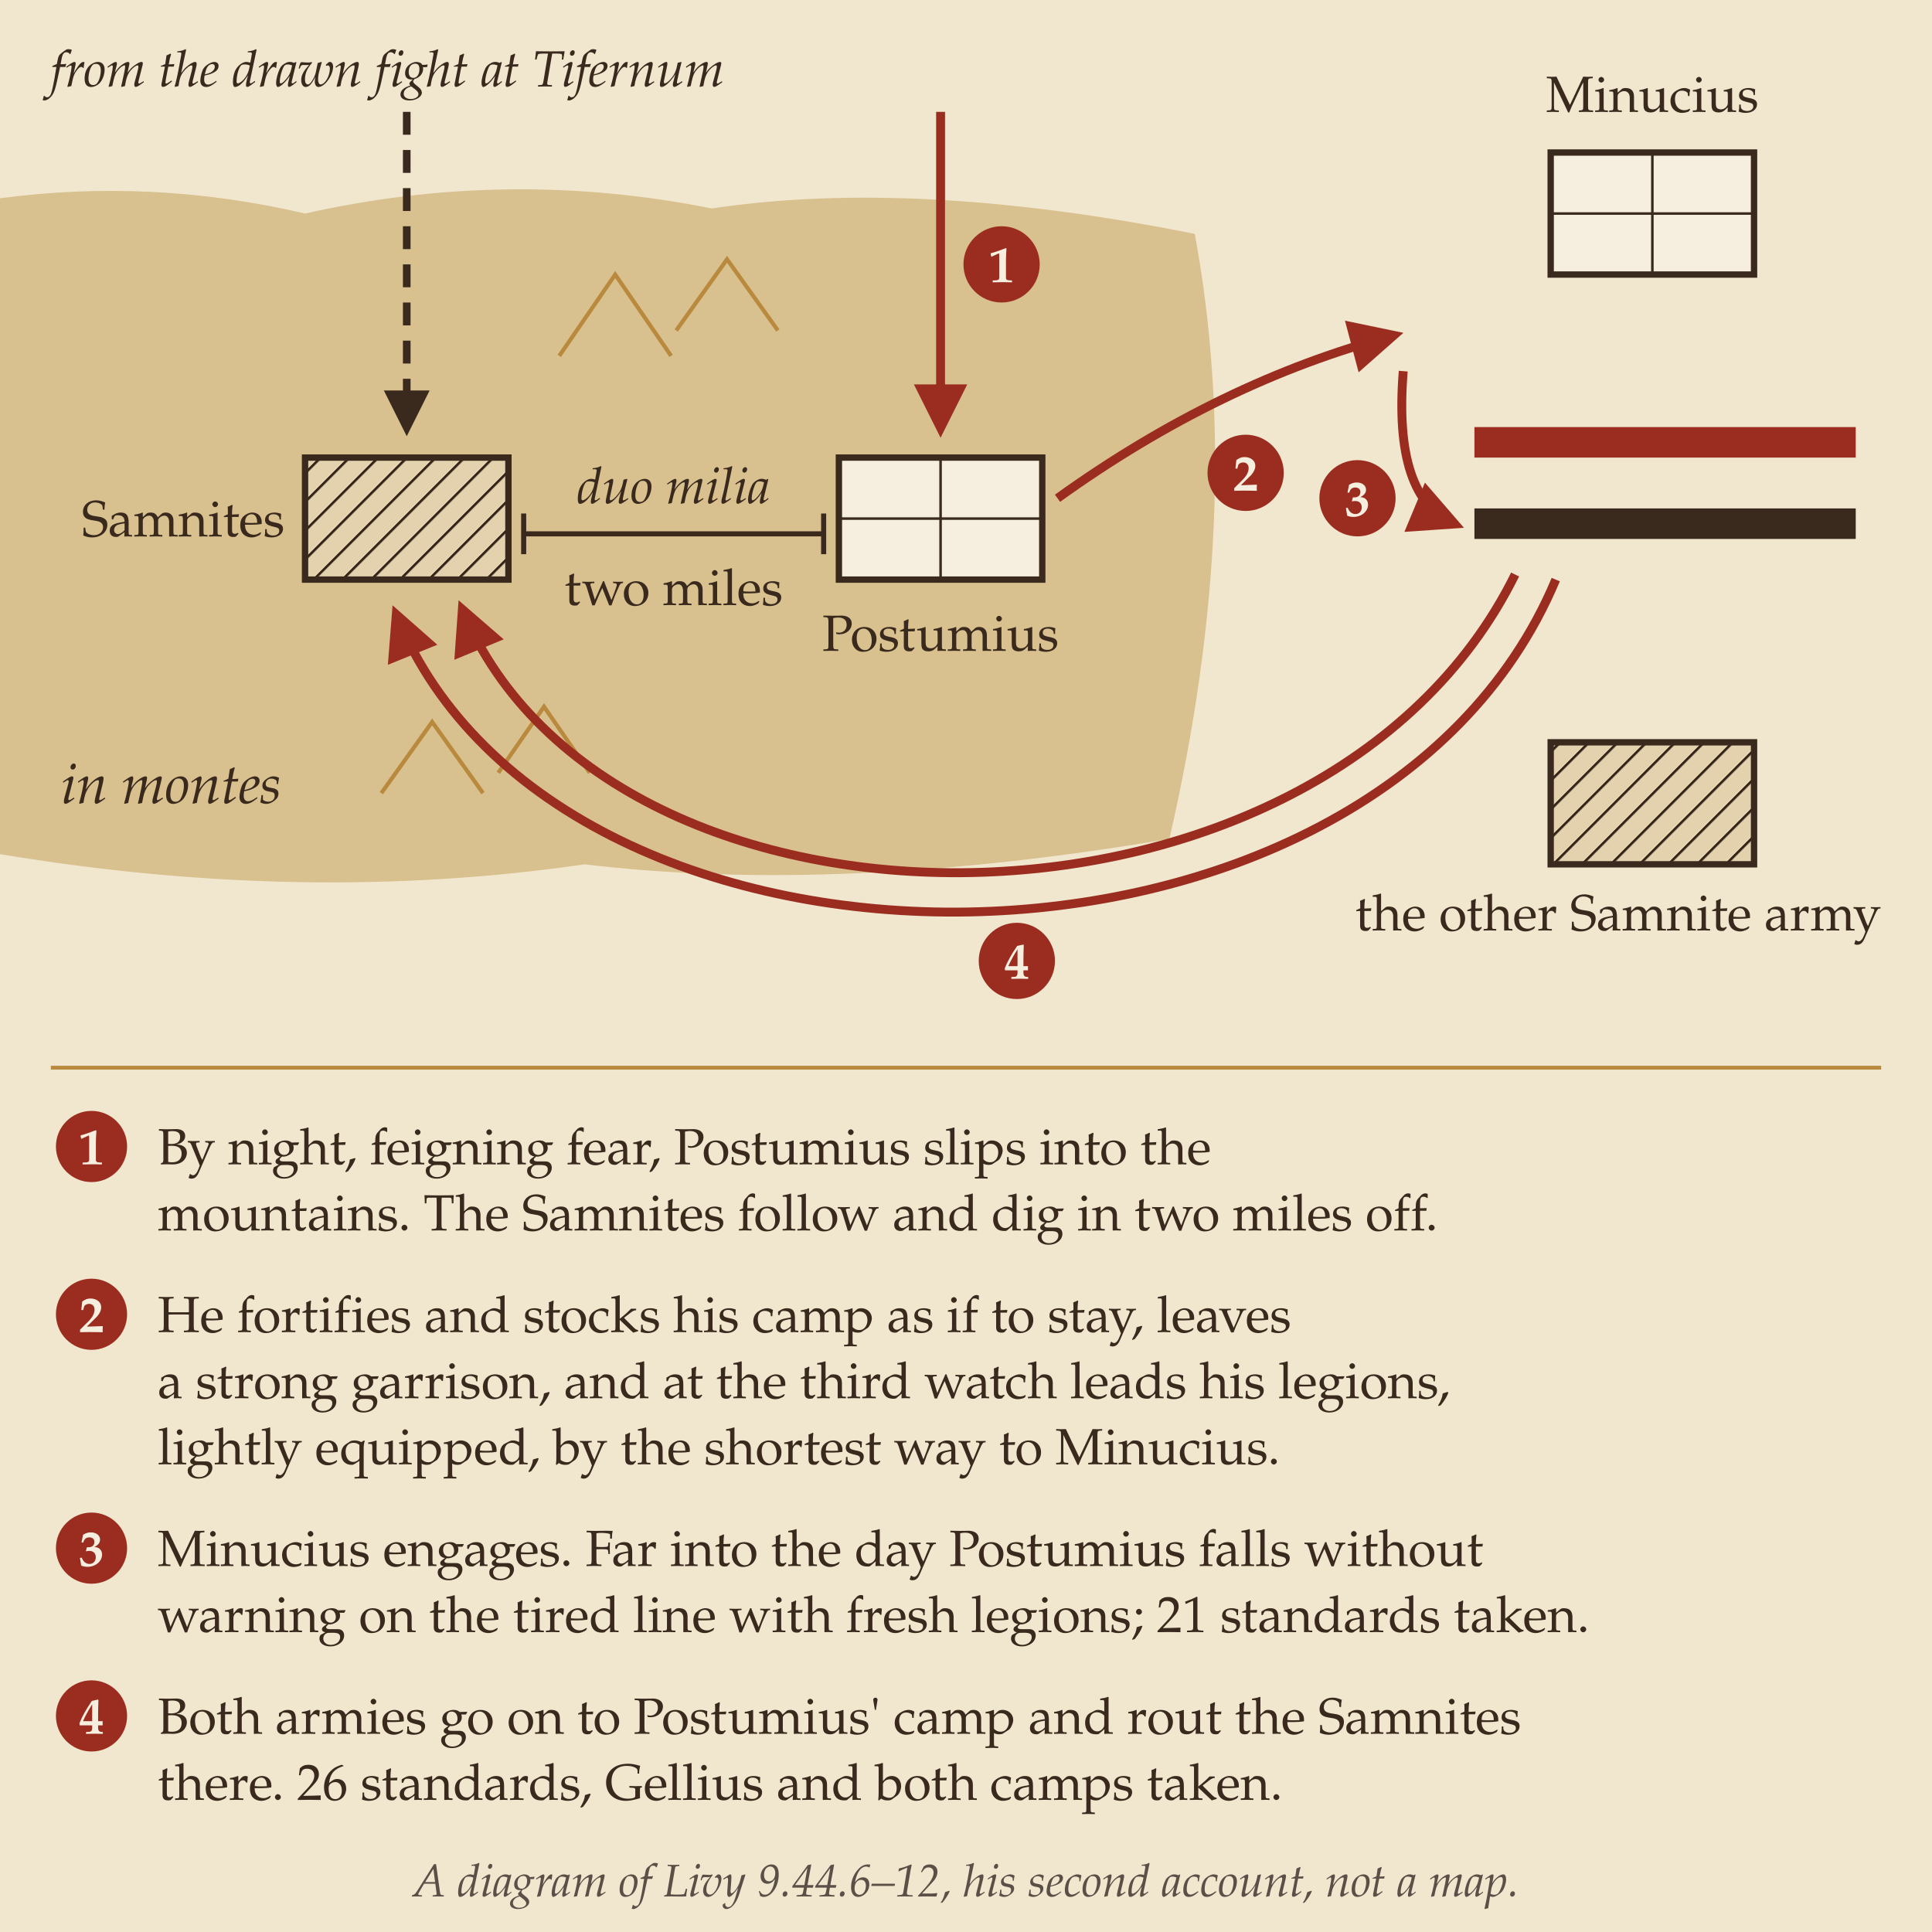
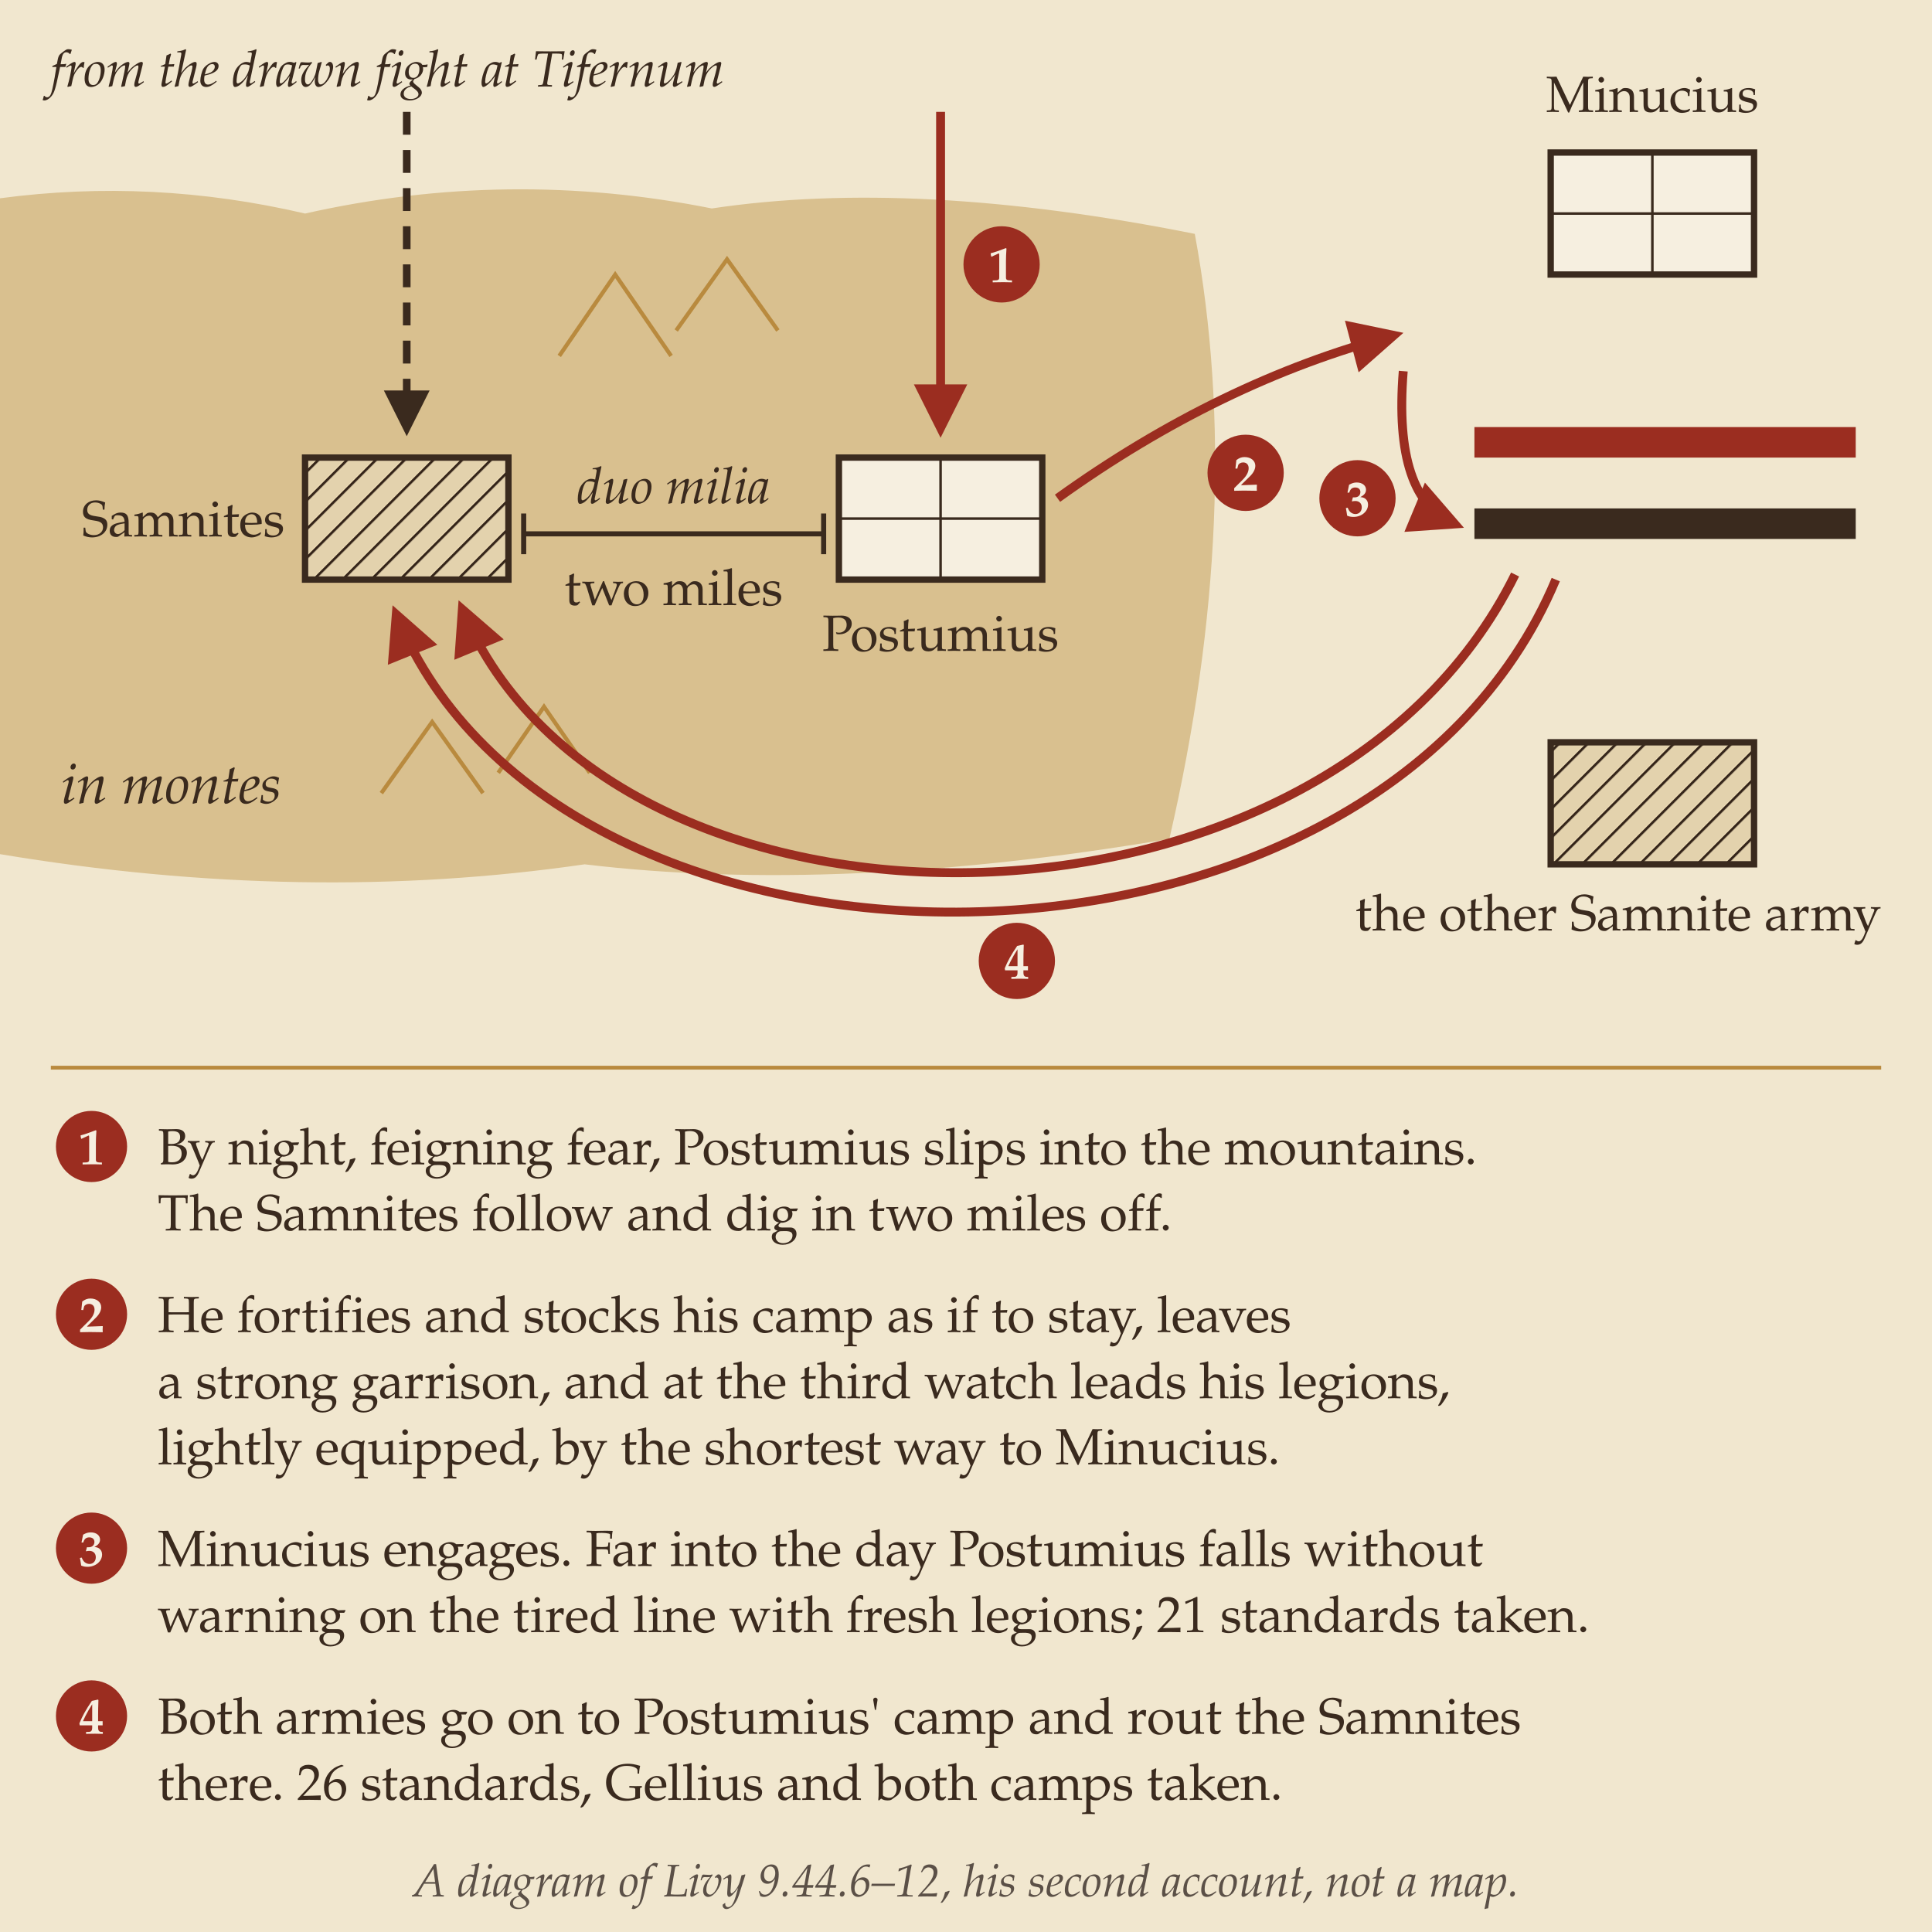
<svg xmlns="http://www.w3.org/2000/svg" viewBox="0 0 760 760" font-family="Iowan Old Style, Palatino, Georgia, serif" role="img" aria-label="Diagram of Postumius' night march of 305 BC in Livy's second account, Livy 9.44.6–12">
  <defs>
    <marker id="ah" viewBox="0 0 10 10" refX="8" refY="5" markerWidth="6" markerHeight="6" orient="auto-start-reverse">
      <path d="M0 0L10 5L0 10z" fill="#9b2d20" />
    </marker>
    <marker id="ahk" viewBox="0 0 10 10" refX="8" refY="5" markerWidth="6" markerHeight="6" orient="auto-start-reverse">
      <path d="M0 0L10 5L0 10z" fill="#3a2a1e" />
    </marker>
    <pattern id="hatch" width="8" height="8" patternUnits="userSpaceOnUse" patternTransform="rotate(45)">
      <rect width="8" height="8" fill="#e3d2ad" />
      <path d="M0 0V8" stroke="#3a2a1e" stroke-width="2" />
    </pattern>
  </defs>
  <rect width="760" height="760" fill="#f1e7cf" />
  <path d="M0 78 Q60 70 120 84 Q200 66 280 82 Q360 70 470 92 Q490 200 460 330 Q330 352 230 340 Q120 356 0 336Z" fill="#d9c08f" />
  <g fill="none" stroke="#b98a3e" stroke-width="1.6">
    <path d="M220 140l22-32 22 32M266 130l20-28 20 28" />
    <path d="M150 312l20-28 20 28M196 304l18-26 18 26" />
  </g>
  <text x="24" y="316" font-size="22" font-style="italic" fill="#3a2a1e">in montes</text>
  <text x="20" y="34" font-size="20" font-style="italic" fill="#3a2a1e">from the drawn fight at Tifernum</text>
  <path d="M370 44 L370 168" fill="none" stroke="#9b2d20" stroke-width="3.5" marker-end="url(#ah)" />
  <path d="M160 44 L160 168" fill="none" stroke="#3a2a1e" stroke-width="3" stroke-dasharray="9 6" marker-end="url(#ahk)" />
  <rect x="120" y="180" width="80" height="48" fill="url(#hatch)" stroke="#3a2a1e" stroke-width="2.5" />
  <rect x="330" y="180" width="80" height="48" fill="#f6efe0" stroke="#3a2a1e" stroke-width="2.5" />
  <path d="M330 204h80M370 180v48" stroke="#3a2a1e" stroke-width="1" />
  <g stroke="#3a2a1e" stroke-width="2">
    <path d="M206 210H324" />
    <path d="M206 202v16M324 202v16" />
  </g>
  <text x="265" y="198" text-anchor="middle" font-size="20" font-style="italic" fill="#3a2a1e">duo milia</text>
  <text x="265" y="238" text-anchor="middle" font-size="20" fill="#3a2a1e">two miles</text>
  <g font-size="20" fill="#3a2a1e">
    <text x="112" y="211" text-anchor="end">Samnites</text>
    <text x="370" y="256" text-anchor="middle">Postumius</text>
  </g>
  <rect x="610" y="60" width="80" height="48" fill="#f6efe0" stroke="#3a2a1e" stroke-width="2.5" />
  <path d="M610 84h80M650 60v48" stroke="#3a2a1e" stroke-width="1" />
  <text x="650" y="44" text-anchor="middle" font-size="20" fill="#3a2a1e">Minucius</text>
  <rect x="610" y="292" width="80" height="48" fill="url(#hatch)" stroke="#3a2a1e" stroke-width="2.5" />
  <text x="740" y="366" text-anchor="end" font-size="20" fill="#3a2a1e">the other Samnite army</text>
  <rect x="580" y="168" width="150" height="12" fill="#9b2d20" />
  <rect x="580" y="200" width="150" height="12" fill="#3a2a1e" />
  <path d="M416 196 Q480 150 548 132" fill="none" stroke="#9b2d20" stroke-width="3.5" marker-end="url(#ah)" />
  <path d="M552 146 Q548 196 572 206" fill="none" stroke="#9b2d20" stroke-width="3.5" marker-end="url(#ah)" />
  <path d="M596 226 C520 380 240 380 182 240" fill="none" stroke="#9b2d20" stroke-width="3.5" marker-end="url(#ah)" />
  <path d="M612 228 C540 400 220 400 156 242" fill="none" stroke="#9b2d20" stroke-width="3.5" marker-end="url(#ah)" />
  <g font-size="20" font-weight="700" fill="#f6efe0" text-anchor="middle">
    <circle cx="394" cy="104" r="15" fill="#9b2d20" />
    <text x="394" y="111">1</text>
    <circle cx="490" cy="186" r="15" fill="#9b2d20" />
    <text x="490" y="193">2</text>
    <circle cx="534" cy="196" r="15" fill="#9b2d20" />
    <text x="534" y="203">3</text>
    <circle cx="400" cy="378" r="15" fill="#9b2d20" />
    <text x="400" y="385">4</text>
  </g>
  <path d="M20 420H740" stroke="#b98a3e" stroke-width="1.5" />
  <g font-size="20" fill="#3a2a1e">
    <circle cx="36" cy="451" r="14" fill="#9b2d20" />
    <text x="36" y="458" text-anchor="middle" font-weight="700" fill="#f6efe0">1</text>
-     <text x="62" y="458">By night, feigning fear, Postumius slips into the</text>
-     <text x="62" y="484">mountains. The Samnites follow and dig in two miles off.</text>
+     <text x="62" y="458">By night, feigning fear, Postumius slips into the mountains.</text>
+     <text x="62" y="484">The Samnites follow and dig in two miles off.</text>
    <circle cx="36" cy="517" r="14" fill="#9b2d20" />
    <text x="36" y="524" text-anchor="middle" font-weight="700" fill="#f6efe0">2</text>
    <text x="62" y="524">He fortifies and stocks his camp as if to stay, leaves</text>
    <text x="62" y="550">a strong garrison, and at the third watch leads his legions,</text>
    <text x="62" y="576">lightly equipped, by the shortest way to Minucius.</text>
    <circle cx="36" cy="609" r="14" fill="#9b2d20" />
    <text x="36" y="616" text-anchor="middle" font-weight="700" fill="#f6efe0">3</text>
    <text x="62" y="616">Minucius engages. Far into the day Postumius falls without</text>
    <text x="62" y="642">warning on the tired line with fresh legions; 21 standards taken.</text>
    <circle cx="36" cy="675" r="14" fill="#9b2d20" />
    <text x="36" y="682" text-anchor="middle" font-weight="700" fill="#f6efe0">4</text>
    <text x="62" y="682">Both armies go on to Postumius' camp and rout the Samnites</text>
    <text x="62" y="708">there. 26 standards, Gellius and both camps taken.</text>
  </g>
  <text x="380" y="746" text-anchor="middle" font-size="18" font-style="italic" fill="#5b5047">A diagram of Livy 9.44.6–12, his second account, not a map.</text>
</svg>
